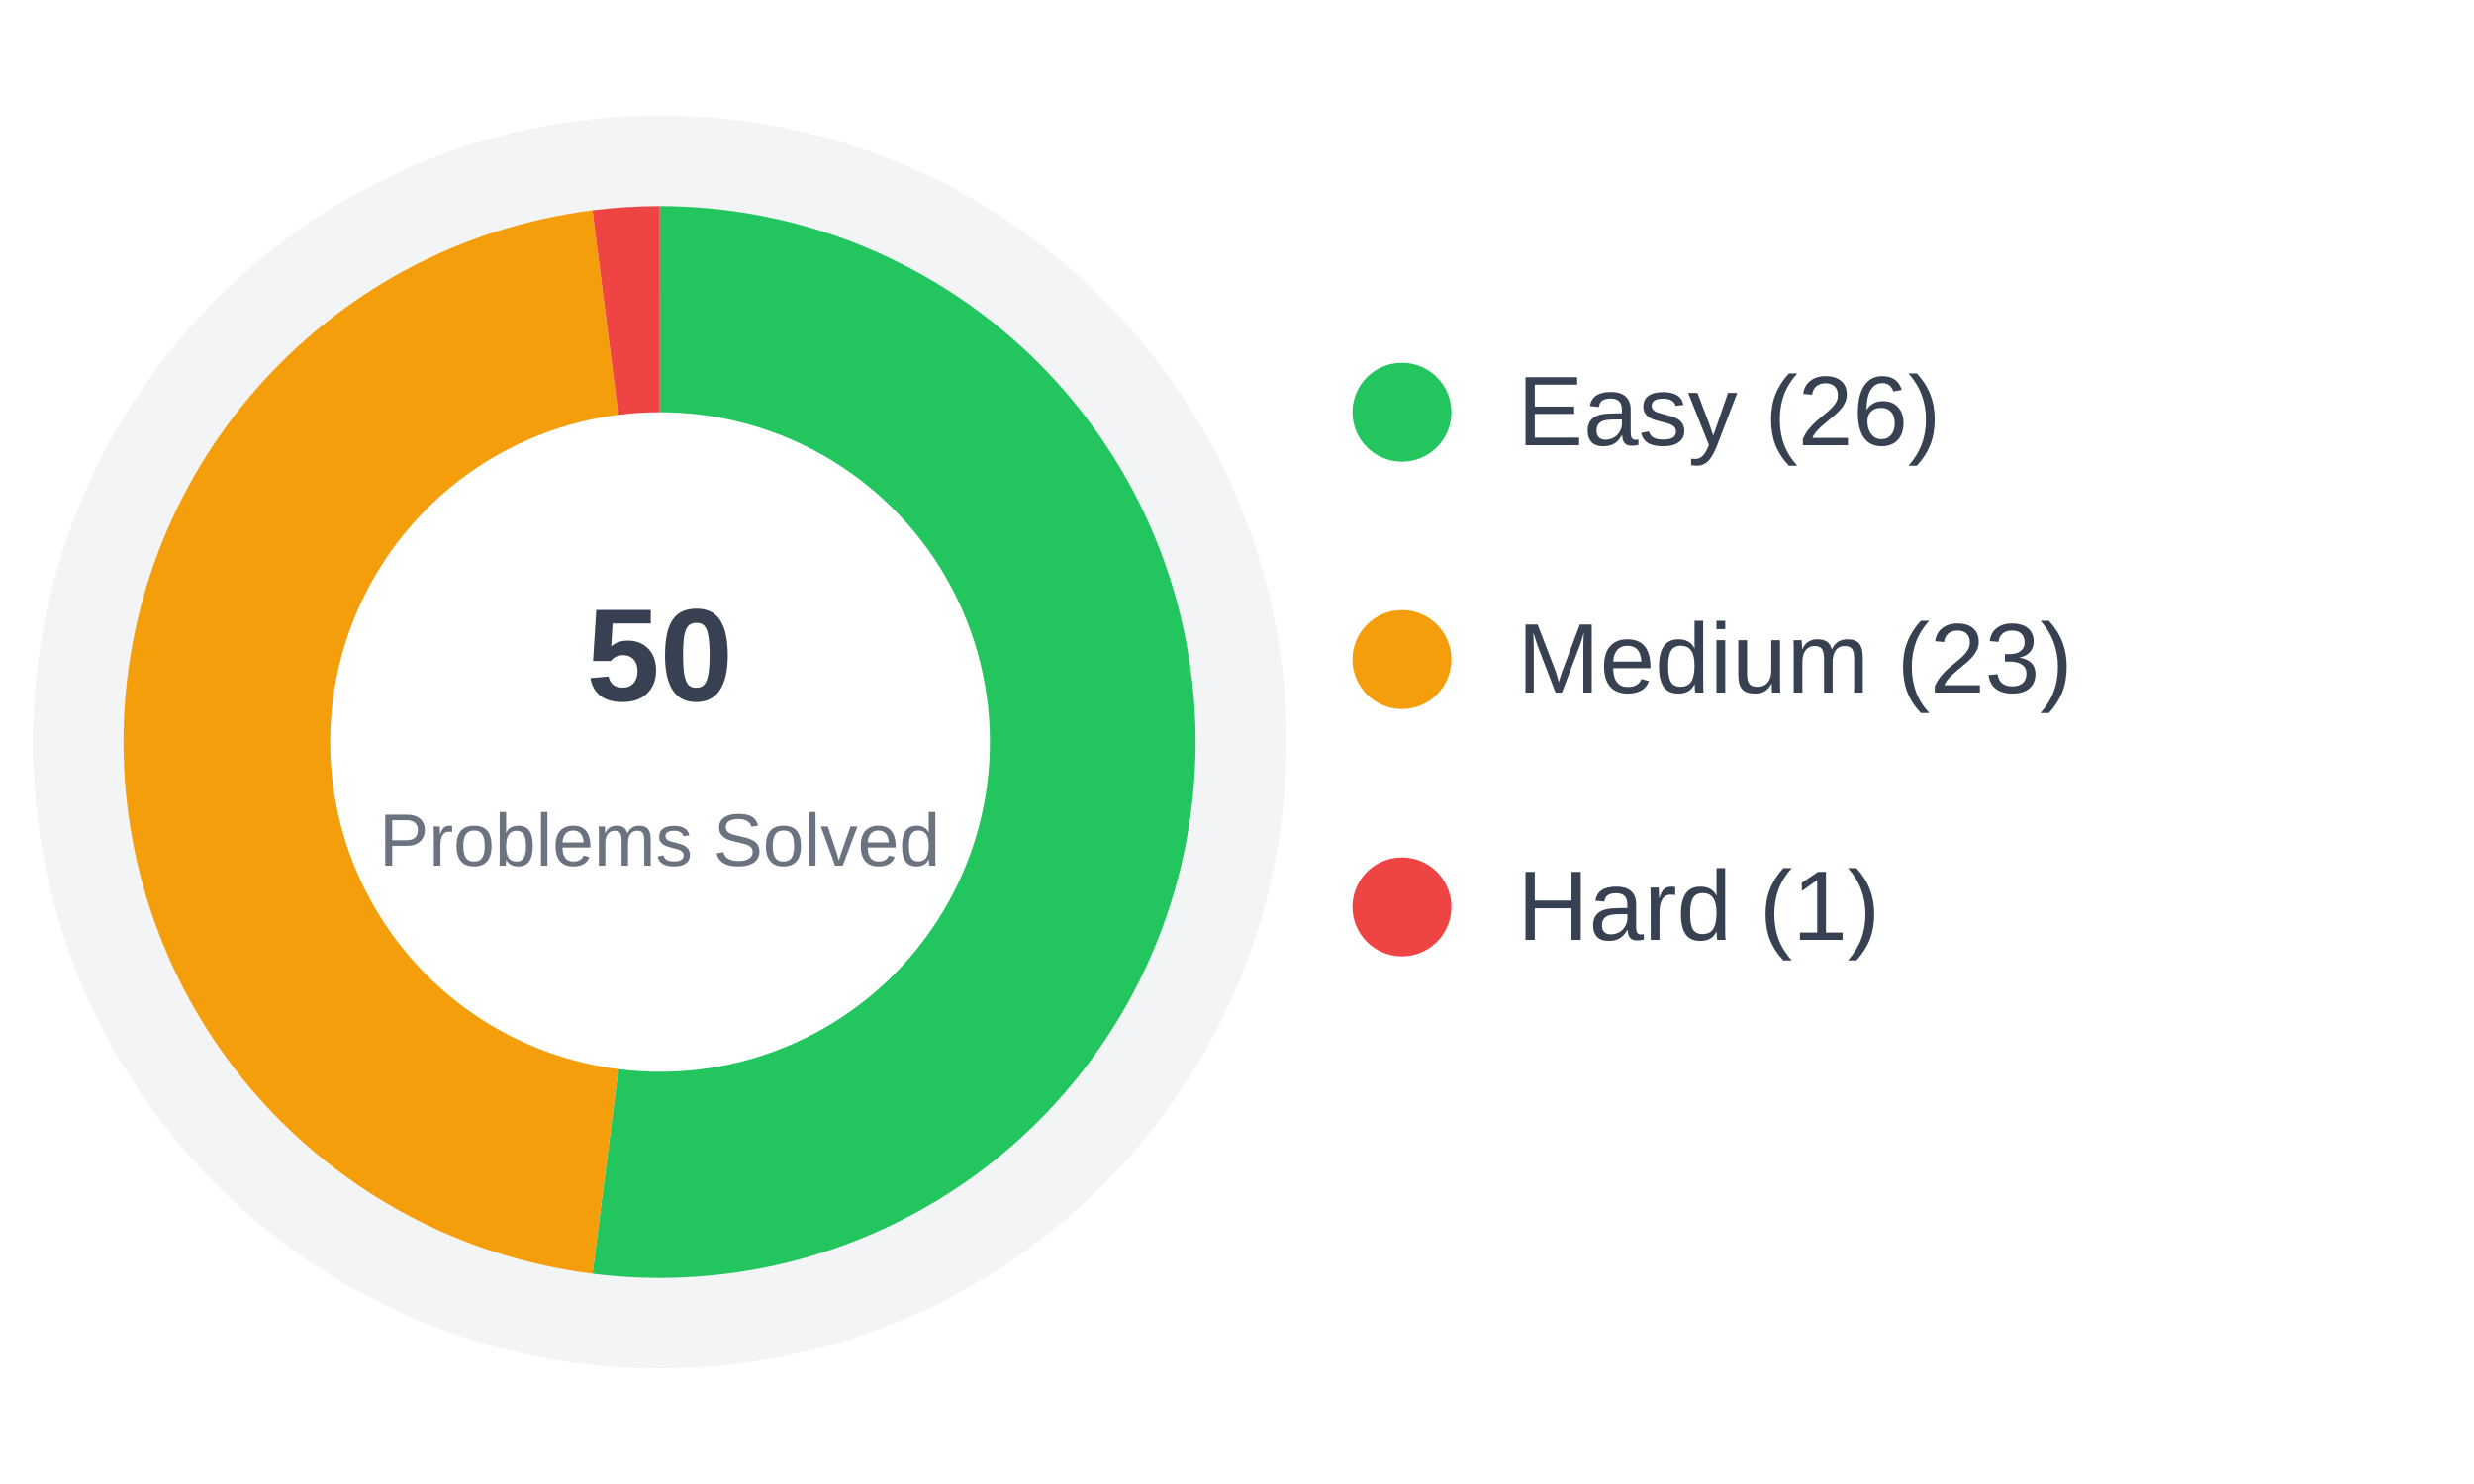
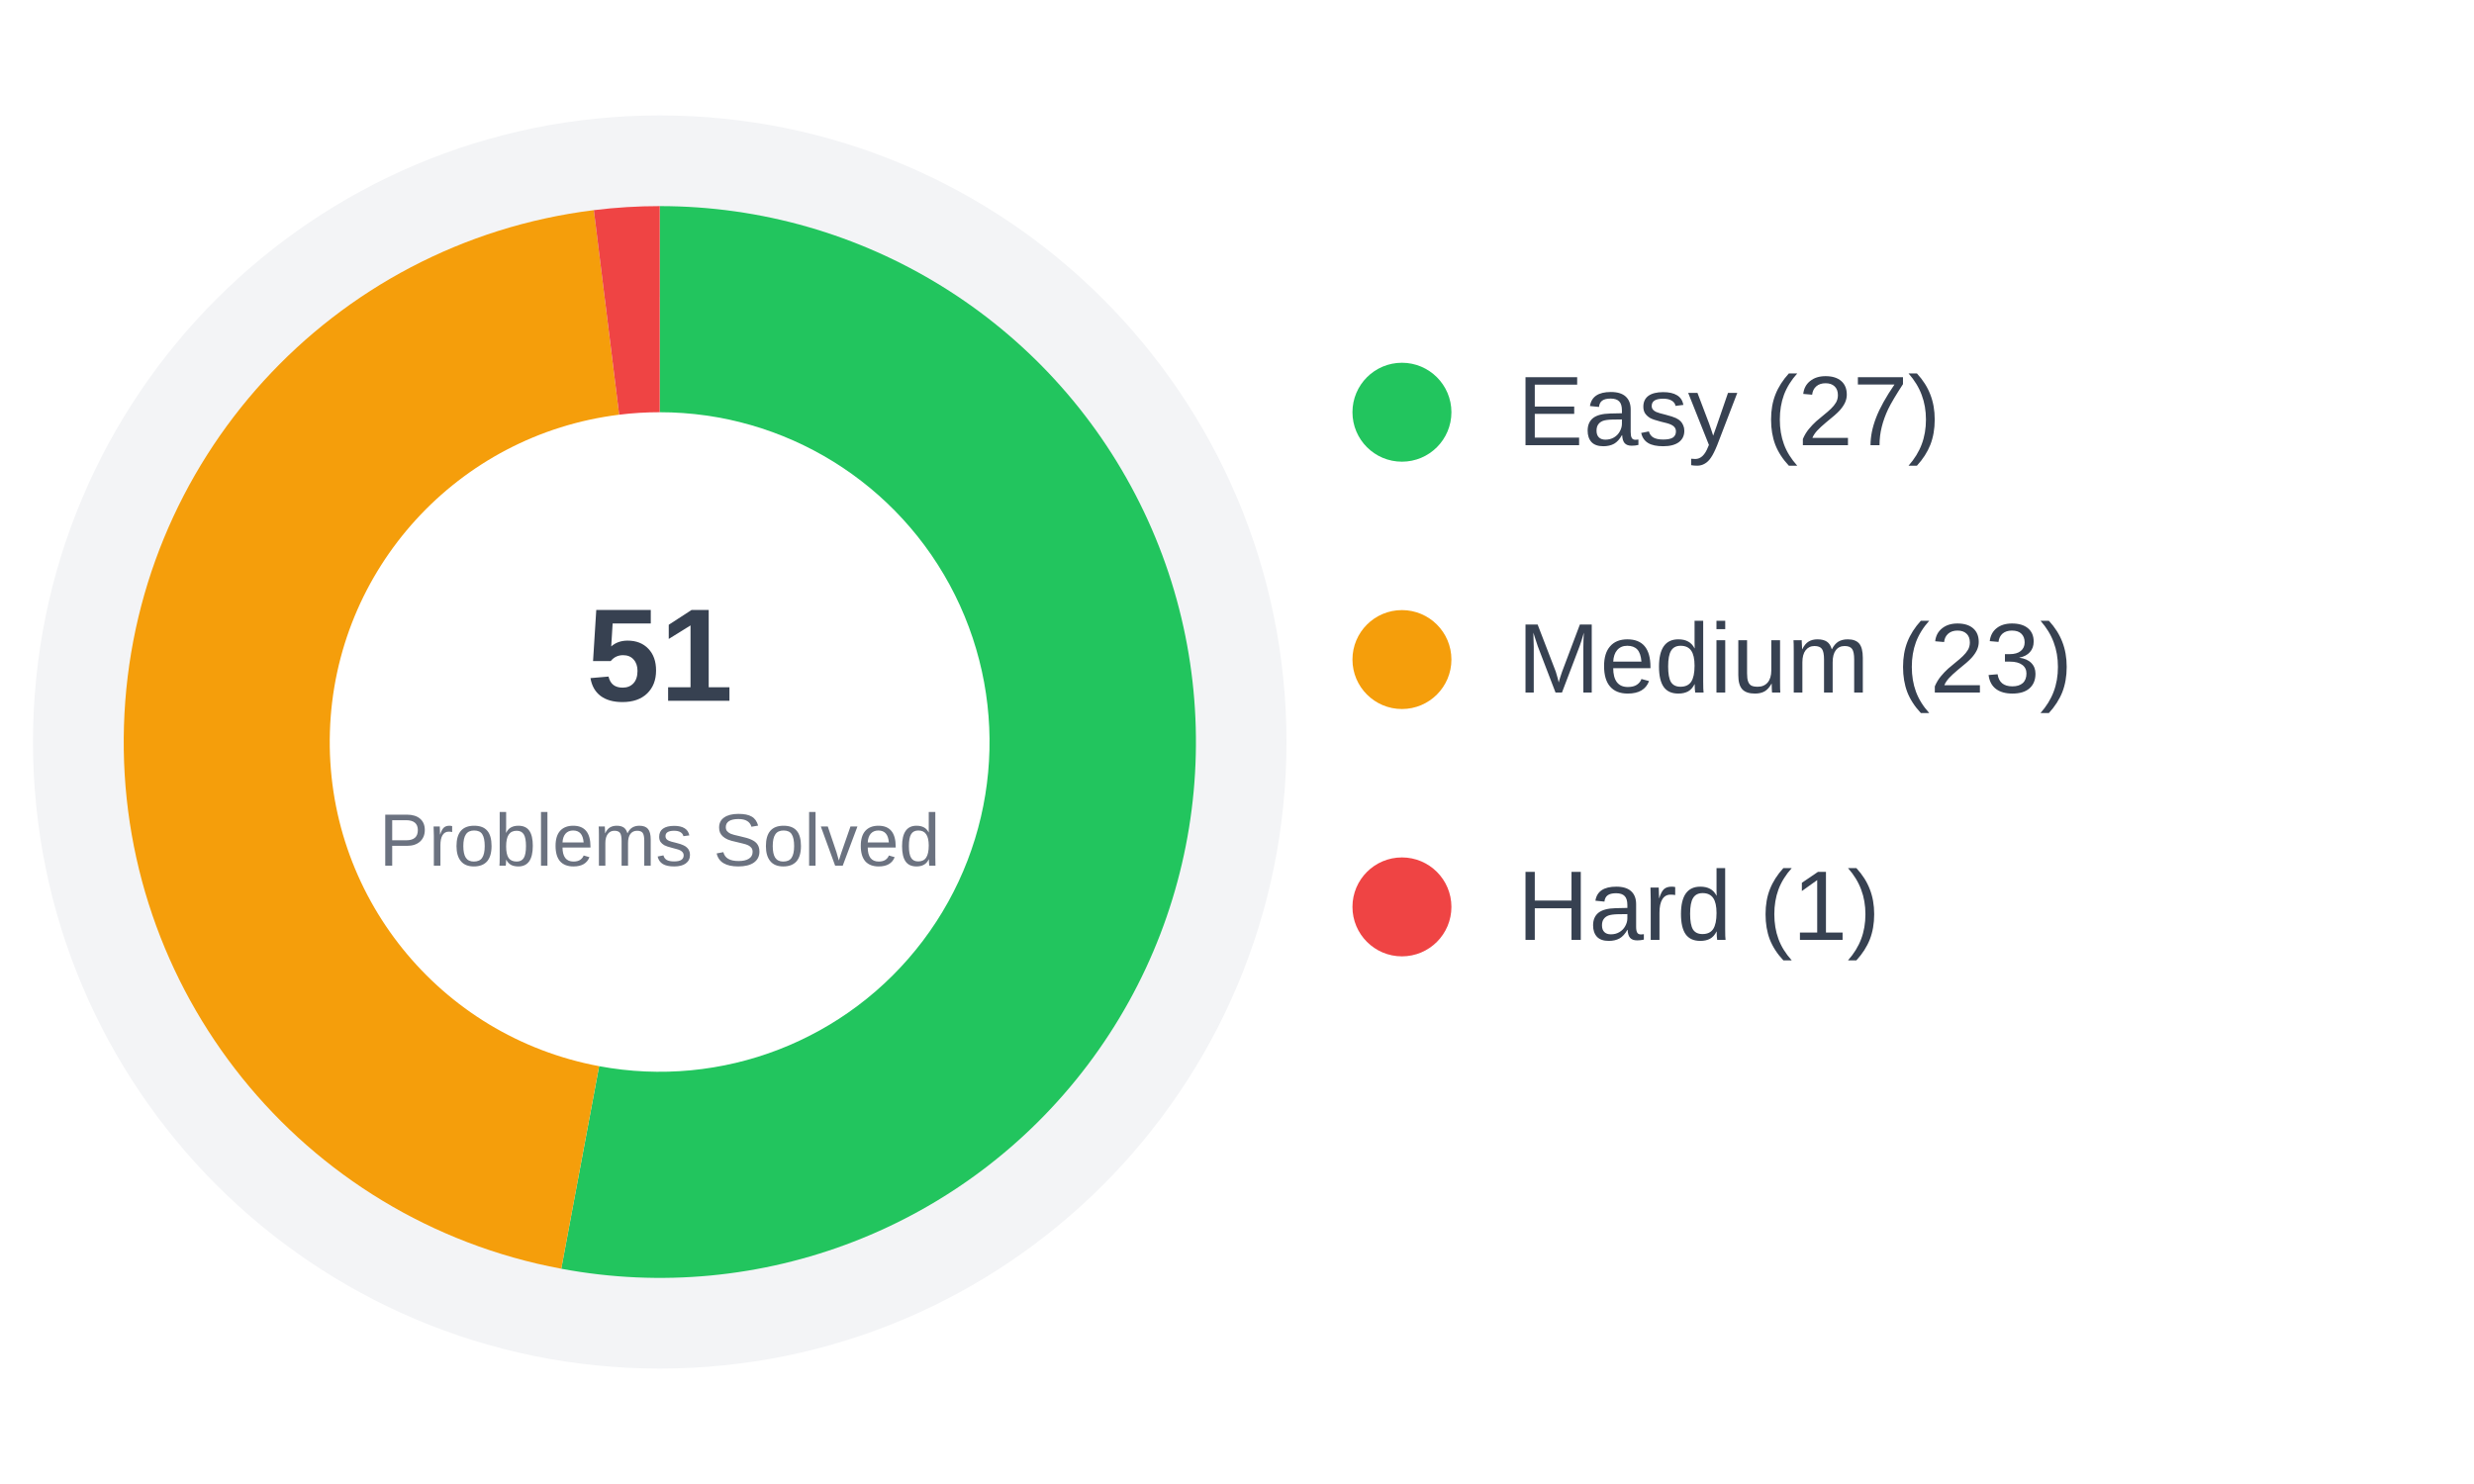
<svg xmlns="http://www.w3.org/2000/svg" width="300" height="180" viewBox="0 0 300 180">
  <style>
    .bg-ring { stroke: #f3f4f6; }
    .text-primary { fill: #374151; }
    .text-secondary { fill: #6b7280; }

    @media (prefers-color-scheme: dark) {
      .bg-ring { stroke: #374151; }
      .text-primary { fill: #f9fafb; }
      .text-secondary { fill: #9ca3af; }
    }
  </style>
  <circle cx="80" cy="90" r="65" fill="none" class="bg-ring" stroke-width="22" />
-   <path d="M 80.00 25.00 A 65 65 0 1 1 71.85 154.49 L 74.99 129.68 A 40 40 0 1 0 80.00 50.00 Z" fill="#22c55e" />
-   <path d="M 71.85 154.49 A 65 65 0 0 1 71.85 25.51 L 74.99 50.32 A 40 40 0 0 0 74.99 129.68 Z" fill="#f59e0b" />
-   <path d="M 71.85 25.51 A 65 65 0 0 1 80.00 25.00 L 80.00 50.00 A 40 40 0 0 0 74.99 50.32 Z" fill="#ef4444" />
+   <path d="M 80.00 25.00 A 65 65 0 1 1 68.06 153.89 L 72.65 129.32 A 40 40 0 1 0 80.00 50.00 Z" fill="#22c55e" />
+   <path d="M 68.06 153.89 A 65 65 0 0 1 72.01 25.49 L 75.08 50.30 A 40 40 0 0 0 72.65 129.32 Z" fill="#f59e0b" />
+   <path d="M 72.01 25.49 A 65 65 0 0 1 80.00 25.00 L 80.00 50.00 A 40 40 0 0 0 75.08 50.30 Z" fill="#ef4444" />
  <text x="80" y="85" text-anchor="middle" font-family="Arial, sans-serif" font-size="16" font-weight="bold" class="text-primary">
-     50
+     51
  </text>
  <text x="80" y="105" text-anchor="middle" font-family="Arial, sans-serif" font-size="9" class="text-secondary">
    Problems Solved
  </text>
  <g transform="translate(170, 50)">
    <circle cx="0" cy="0" r="6" fill="#22c55e" />
-     <text x="14" y="4" font-family="Arial, sans-serif" font-size="12" class="text-primary">Easy (26)</text>
+     <text x="14" y="4" font-family="Arial, sans-serif" font-size="12" class="text-primary">Easy (27)</text>
  </g>
  <g transform="translate(170, 80)">
    <circle cx="0" cy="0" r="6" fill="#f59e0b" />
    <text x="14" y="4" font-family="Arial, sans-serif" font-size="12" class="text-primary">Medium (23)</text>
  </g>
  <g transform="translate(170, 110)">
    <circle cx="0" cy="0" r="6" fill="#ef4444" />
    <text x="14" y="4" font-family="Arial, sans-serif" font-size="12" class="text-primary">Hard (1)</text>
  </g>
</svg>
